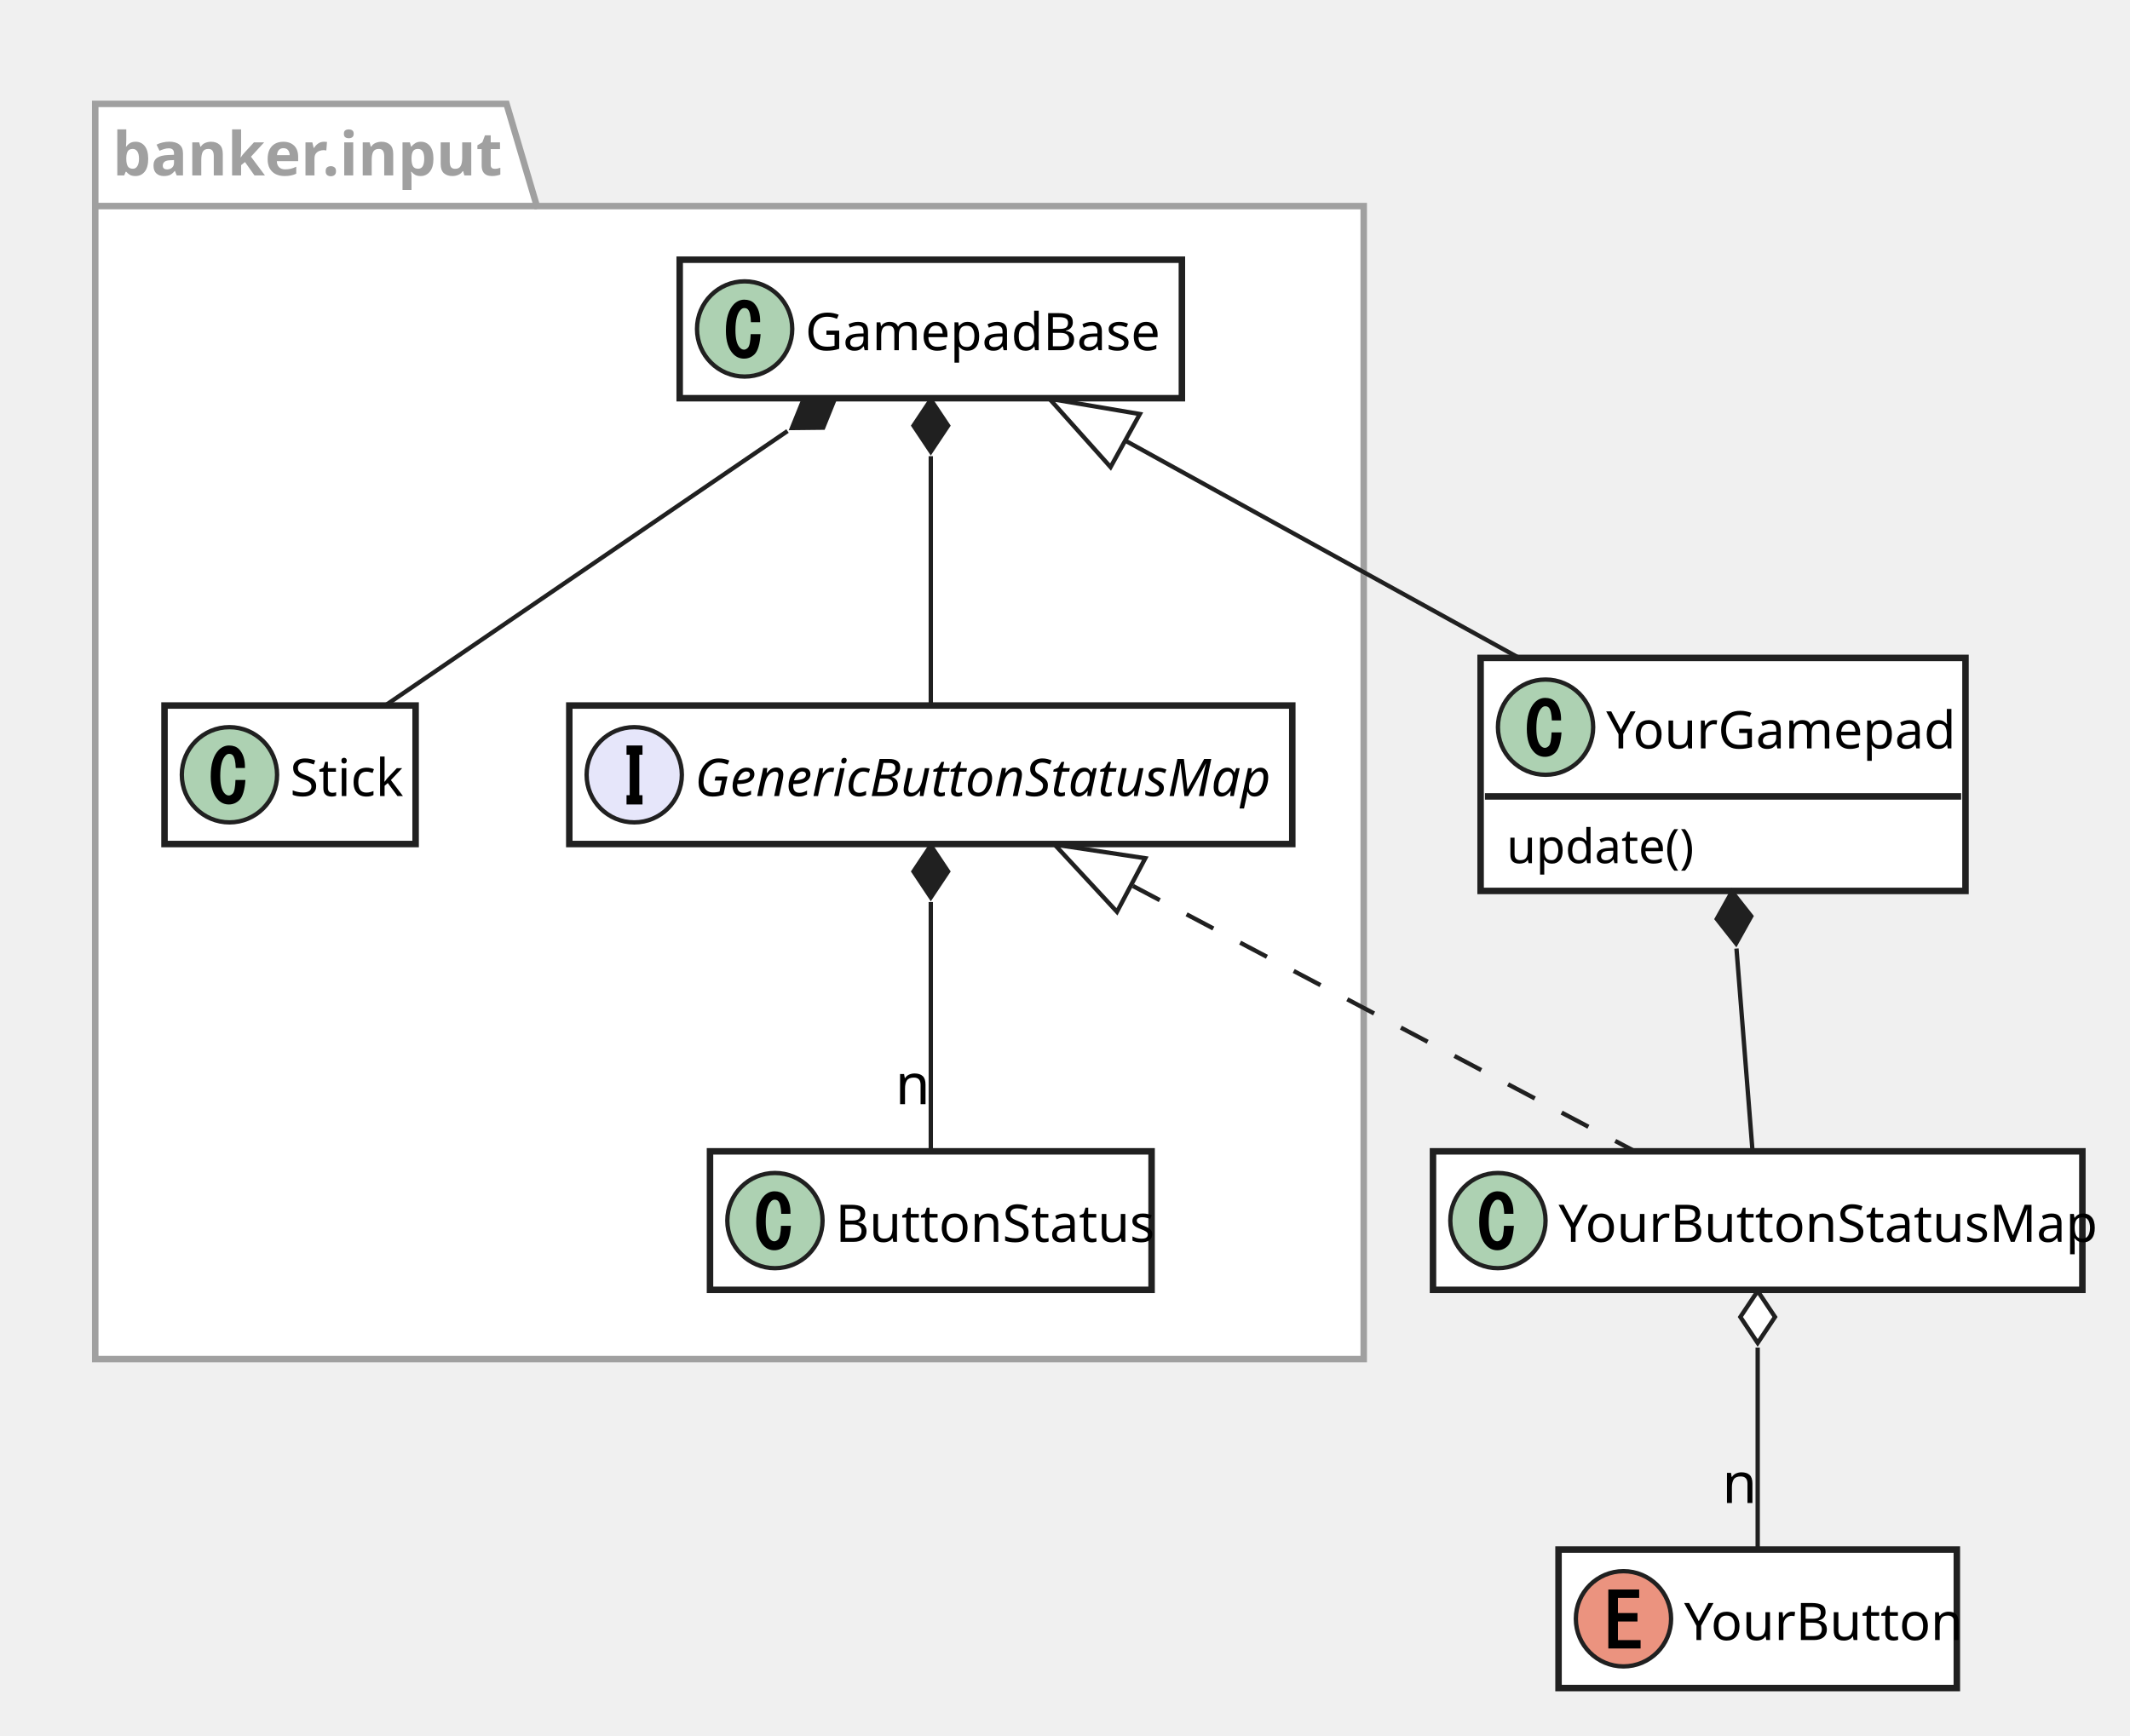
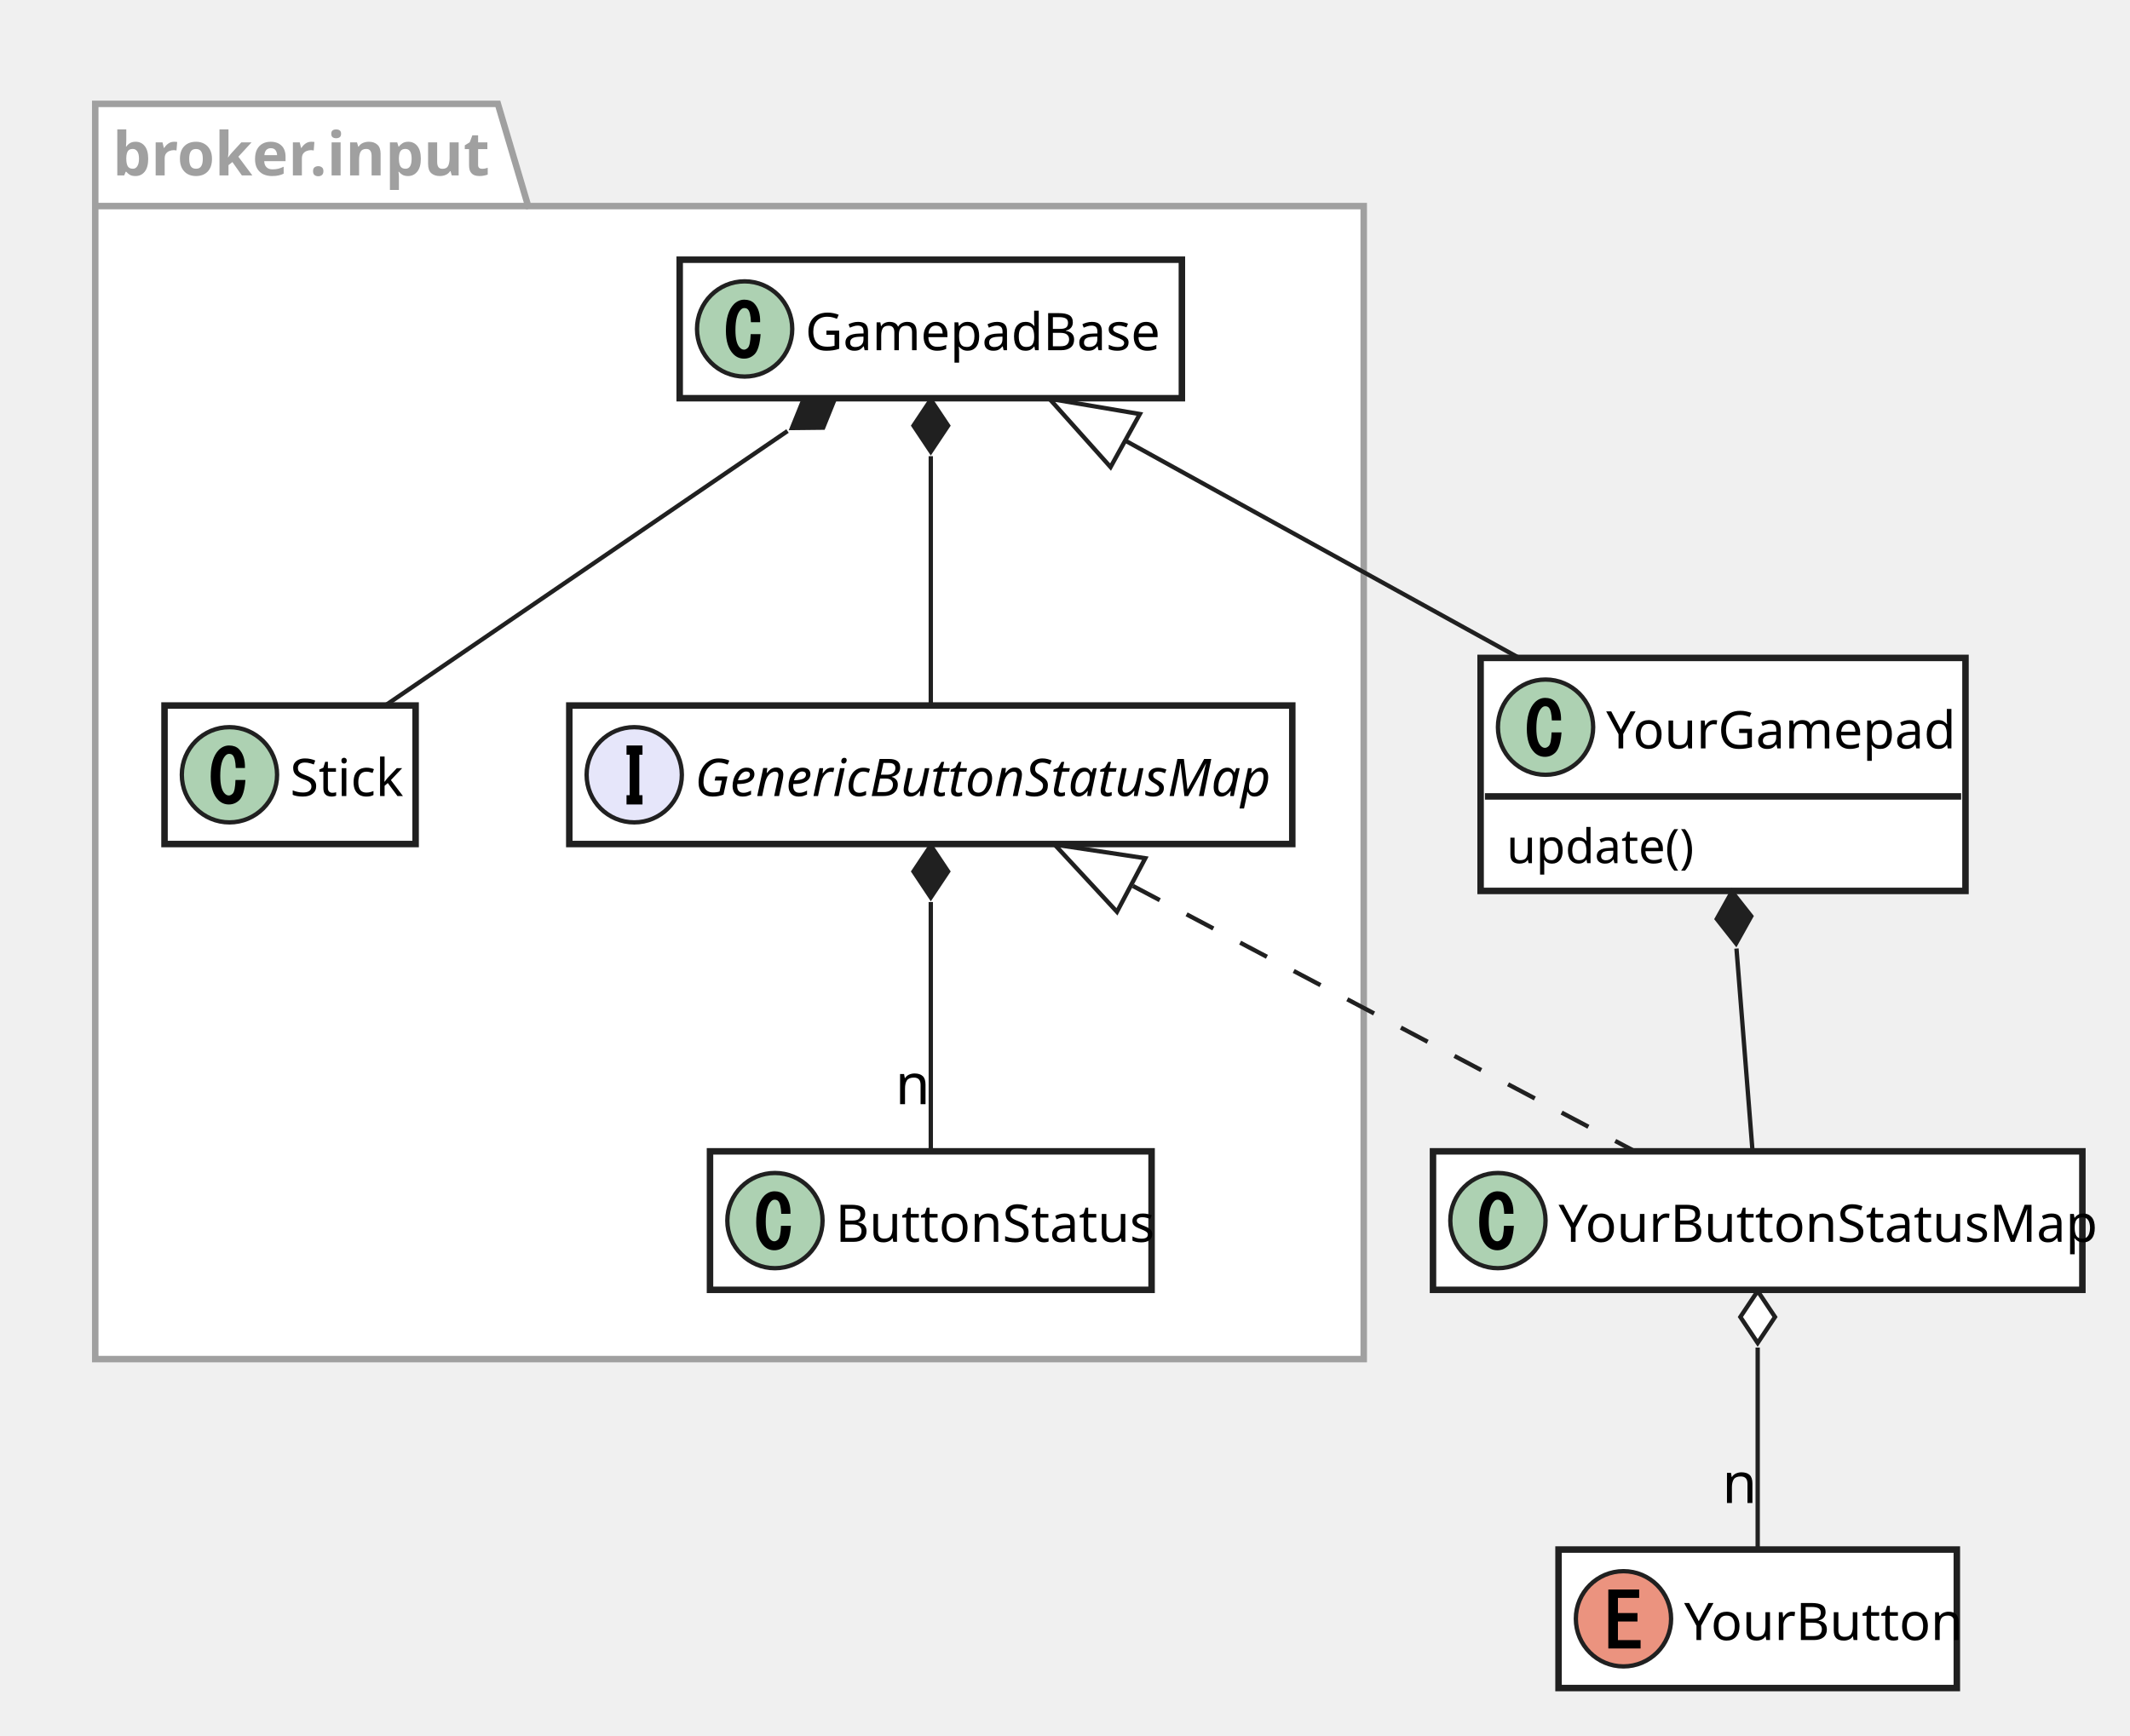
<svg xmlns="http://www.w3.org/2000/svg" contentScriptType="application/ecmascript" contentStyleType="text/css" height="401px" preserveAspectRatio="none" style="width:492px;height:401px;" version="1.1" viewBox="0 0 492 401" width="492px" zoomAndPan="magnify">
  <defs />
  <g>
-     <polygon fill="#FFFFFF" points="22,24,117,24,124,47.609,315,47.609,315,314,22,314,22,24" style="stroke: #A0A0A0; stroke-width: 1.5;" />
-     <line style="stroke: #A0A0A0; stroke-width: 1.5;" x1="22" x2="124" y1="47.609" y2="47.609" />
-     <text fill="#A0A0A0" font-family="sans-serif" font-size="14" font-weight="bold" lengthAdjust="spacingAndGlyphs" textLength="89" x="26" y="40.533">banker.input</text>
+     <polygon fill="#FFFFFF" points="22,24,115,24,122,47.609,315,47.609,315,314,22,314,22,24" style="stroke: #A0A0A0; stroke-width: 1.5;" />
+     <line style="stroke: #A0A0A0; stroke-width: 1.5;" x1="22" x2="122" y1="47.609" y2="47.609" />
+     <text fill="#A0A0A0" font-family="sans-serif" font-size="14" font-weight="bold" lengthAdjust="spacingAndGlyphs" textLength="87" x="26" y="40.533">broker.input</text>
    <rect fill="#FFFFFF" height="32" id="ButtonStatus" style="stroke: #202020; stroke-width: 1.5;" width="102" x="164" y="266" />
    <ellipse cx="179" cy="282" fill="#ADD1B2" rx="11" ry="11" style="stroke: #202020; stroke-width: 1.0;" />
    <path d="M182.688,283.203 Q182.438,286.688 181.297,287.844 Q180.266,288.859 178.859,288.859 Q177.453,288.859 176.422,287.844 Q174.672,286.078 174.672,282.406 Q174.672,278.156 176.547,276.25 Q177.594,275.234 178.922,275.234 Q180.328,275.234 181.172,276.047 Q182.656,277.562 182.578,280.438 L180.453,280.438 Q180.375,278.109 179.734,277.469 Q179.453,277.172 178.922,277.172 Q178.469,277.172 178.109,277.547 Q176.875,278.766 176.875,282.281 Q176.875,285.328 177.922,286.344 Q178.344,286.781 178.859,286.781 Q179.312,286.781 179.75,286.344 Q180.312,285.797 180.391,283.203 L182.688,283.203 Z " />
    <text fill="#000000" font-family="sans-serif" font-size="12" lengthAdjust="spacingAndGlyphs" textLength="70" x="193" y="286.91">ButtonStatus</text>
    <rect fill="#FFFFFF" height="32" id="GamepadBase" style="stroke: #202020; stroke-width: 1.5;" width="116" x="157" y="60" />
    <ellipse cx="172" cy="76" fill="#ADD1B2" rx="11" ry="11" style="stroke: #202020; stroke-width: 1.0;" />
    <path d="M175.688,77.203 Q175.438,80.688 174.297,81.844 Q173.266,82.859 171.859,82.859 Q170.453,82.859 169.422,81.844 Q167.672,80.078 167.672,76.406 Q167.672,72.156 169.547,70.25 Q170.594,69.234 171.922,69.234 Q173.328,69.234 174.172,70.047 Q175.656,71.562 175.578,74.438 L173.453,74.438 Q173.375,72.109 172.734,71.469 Q172.453,71.172 171.922,71.172 Q171.469,71.172 171.109,71.547 Q169.875,72.766 169.875,76.281 Q169.875,79.328 170.922,80.344 Q171.344,80.781 171.859,80.781 Q172.312,80.781 172.75,80.344 Q173.312,79.797 173.391,77.203 L175.688,77.203 Z " />
    <text fill="#000000" font-family="sans-serif" font-size="12" lengthAdjust="spacingAndGlyphs" textLength="84" x="186" y="80.91">GamepadBase</text>
    <rect fill="#FFFFFF" height="32" id="Stick" style="stroke: #202020; stroke-width: 1.5;" width="58" x="38" y="163" />
    <ellipse cx="53" cy="179" fill="#ADD1B2" rx="11" ry="11" style="stroke: #202020; stroke-width: 1.0;" />
    <path d="M56.688,180.203 Q56.438,183.688 55.297,184.844 Q54.266,185.859 52.859,185.859 Q51.453,185.859 50.422,184.844 Q48.672,183.078 48.672,179.406 Q48.672,175.156 50.547,173.25 Q51.594,172.234 52.922,172.234 Q54.328,172.234 55.172,173.047 Q56.656,174.562 56.578,177.438 L54.453,177.438 Q54.375,175.109 53.734,174.469 Q53.453,174.172 52.922,174.172 Q52.469,174.172 52.109,174.547 Q50.875,175.766 50.875,179.281 Q50.875,182.328 51.922,183.344 Q52.344,183.781 52.859,183.781 Q53.312,183.781 53.75,183.344 Q54.312,182.797 54.391,180.203 L56.688,180.203 Z " />
    <text fill="#000000" font-family="sans-serif" font-size="12" lengthAdjust="spacingAndGlyphs" textLength="26" x="67" y="183.91">Stick</text>
    <rect fill="#FFFFFF" height="32" id="GenericButtonStatusMap" style="stroke: #202020; stroke-width: 1.5;" width="167" x="131.5" y="163" />
    <ellipse cx="146.5" cy="179" fill="#E6E6FA" rx="11" ry="11" style="stroke: #202020; stroke-width: 1.0;" />
    <path d="M147.672,183.719 L148.406,183.719 L148.406,185.859 L144.719,185.859 L144.719,183.719 L145.453,183.719 L145.453,174.375 L144.719,174.375 L144.719,172.234 L148.406,172.234 L148.406,174.375 L147.672,174.375 L147.672,183.719 Z " />
    <text fill="#000000" font-family="sans-serif" font-size="12" font-style="italic" lengthAdjust="spacingAndGlyphs" textLength="135" x="160.5" y="183.91">GenericButtonStatusMap</text>
    <rect fill="#FFFFFF" height="53.836" id="YourGamepad" style="stroke: #202020; stroke-width: 1.5;" width="112" x="342" y="152" />
    <ellipse cx="357" cy="168" fill="#ADD1B2" rx="11" ry="11" style="stroke: #202020; stroke-width: 1.0;" />
    <path d="M360.688,169.203 Q360.438,172.688 359.297,173.844 Q358.266,174.859 356.859,174.859 Q355.453,174.859 354.422,173.844 Q352.672,172.078 352.672,168.406 Q352.672,164.156 354.547,162.25 Q355.594,161.234 356.922,161.234 Q358.328,161.234 359.172,162.047 Q360.656,163.562 360.578,166.438 L358.453,166.438 Q358.375,164.109 357.734,163.469 Q357.453,163.172 356.922,163.172 Q356.469,163.172 356.109,163.547 Q354.875,164.766 354.875,168.281 Q354.875,171.328 355.922,172.344 Q356.344,172.781 356.859,172.781 Q357.312,172.781 357.75,172.344 Q358.312,171.797 358.391,169.203 L360.688,169.203 Z " />
    <text fill="#000000" font-family="sans-serif" font-size="12" lengthAdjust="spacingAndGlyphs" textLength="80" x="371" y="172.91">YourGamepad</text>
    <line style="stroke: #202020; stroke-width: 1.5;" x1="343" x2="453" y1="184" y2="184" />
    <text fill="#000000" font-family="sans-serif" font-size="11" lengthAdjust="spacingAndGlyphs" textLength="41" x="348" y="199.419">update()</text>
    <rect fill="#FFFFFF" height="32" id="YourButton" style="stroke: #202020; stroke-width: 1.5;" width="92" x="360" y="358" />
    <ellipse cx="375" cy="374" fill="#EB937F" rx="11" ry="11" style="stroke: #202020; stroke-width: 1.0;" />
    <path d="M373.719,372.672 L378.234,372.672 L378.234,374.625 L373.719,374.625 L373.719,378.922 L378.953,378.922 L378.953,380.859 L371.5,380.859 L371.5,367.234 L378.625,367.234 L378.625,369.172 L373.719,369.172 L373.719,372.672 Z " />
    <text fill="#000000" font-family="sans-serif" font-size="12" lengthAdjust="spacingAndGlyphs" textLength="60" x="389" y="378.91">YourButton</text>
    <rect fill="#FFFFFF" height="32" id="YourButtonStatusMap" style="stroke: #202020; stroke-width: 1.5;" width="150" x="331" y="266" />
    <ellipse cx="346" cy="282" fill="#ADD1B2" rx="11" ry="11" style="stroke: #202020; stroke-width: 1.0;" />
    <path d="M349.688,283.203 Q349.438,286.688 348.297,287.844 Q347.266,288.859 345.859,288.859 Q344.453,288.859 343.422,287.844 Q341.672,286.078 341.672,282.406 Q341.672,278.156 343.547,276.25 Q344.594,275.234 345.922,275.234 Q347.328,275.234 348.172,276.047 Q349.656,277.562 349.578,280.438 L347.453,280.438 Q347.375,278.109 346.734,277.469 Q346.453,277.172 345.922,277.172 Q345.469,277.172 345.109,277.547 Q343.875,278.766 343.875,282.281 Q343.875,285.328 344.922,286.344 Q345.344,286.781 345.859,286.781 Q346.312,286.781 346.75,286.344 Q347.312,285.797 347.391,283.203 L349.688,283.203 Z " />
    <text fill="#000000" font-family="sans-serif" font-size="12" lengthAdjust="spacingAndGlyphs" textLength="118" x="360" y="286.91">YourButtonStatusMap</text>
    <path d="M215,208.399 C215,227.046 215,250.701 215,265.847 " fill="none" id="GenericButtonStatusMap&lt;-ButtonStatus" style="stroke: #202020; stroke-width: 1.0;" />
    <polygon fill="#202020" points="215,195.34,211,201.34,215,207.34,219,201.34,215,195.34" style="stroke: #202020; stroke-width: 1.0;" />
    <text fill="#000000" font-family="sans-serif" font-size="13" lengthAdjust="spacingAndGlyphs" textLength="7" x="206.797" y="255.1">n</text>
    <path d="M215,105.399 C215,124.046 215,147.701 215,162.847 " fill="none" id="GamepadBase&lt;-GenericButtonStatusMap" style="stroke: #202020; stroke-width: 1.0;" />
    <polygon fill="#202020" points="215,92.34,211,98.34,215,104.34,219,98.34,215,92.34" style="stroke: #202020; stroke-width: 1.0;" />
    <path d="M181.908,99.583 C153.688,118.842 113.894,145.998 89.309,162.776 " fill="none" id="GamepadBase&lt;-Stick" style="stroke: #202020; stroke-width: 1.0;" />
    <polygon fill="#202020" points="192.843,92.121,185.632,92.199,182.931,98.885,190.142,98.807,192.843,92.121" style="stroke: #202020; stroke-width: 1.0;" />
    <path d="M260.083,101.882 C287.661,117.102 322.891,136.546 350.84,151.972 " fill="none" id="GamepadBase&lt;-YourGamepad" style="stroke: #202020; stroke-width: 1.0;" />
    <polygon fill="none" points="256.525,107.913,242.397,92.121,263.29,95.656,256.525,107.913" style="stroke: #202020; stroke-width: 1.0;" />
    <path d="M261.703,204.696 C297.927,223.851 346.959,249.779 377.522,265.941 " fill="none" id="GenericButtonStatusMap&lt;-YourButtonStatusMap" style="stroke: #202020; stroke-width: 1.0; stroke-dasharray: 7.0,7.0;" />
    <polygon fill="none" points="258.003,210.658,243.595,195.121,264.547,198.282,258.003,210.658" style="stroke: #202020; stroke-width: 1.0;" />
    <path d="M401.101,219.148 C402.392,235.445 403.814,253.404 404.792,265.753 " fill="none" id="YourGamepad&lt;-YourButtonStatusMap" style="stroke: #202020; stroke-width: 1.0;" />
    <polygon fill="#202020" points="400.06,206.01,396.546,212.307,401.008,217.972,404.522,211.675,400.06,206.01" style="stroke: #202020; stroke-width: 1.0;" />
    <path d="M406,311.34 C406,326.785 406,345.279 406,357.958 " fill="none" id="YourButtonStatusMap&lt;-YourButton" style="stroke: #202020; stroke-width: 1.0;" />
    <polygon fill="#FFFFFF" points="406,298.267,402,304.267,406,310.267,410,304.267,406,298.267" style="stroke: #202020; stroke-width: 1.0;" />
    <text fill="#000000" font-family="sans-serif" font-size="13" lengthAdjust="spacingAndGlyphs" textLength="7" x="397.797" y="347.249">n</text>
  </g>
</svg>
